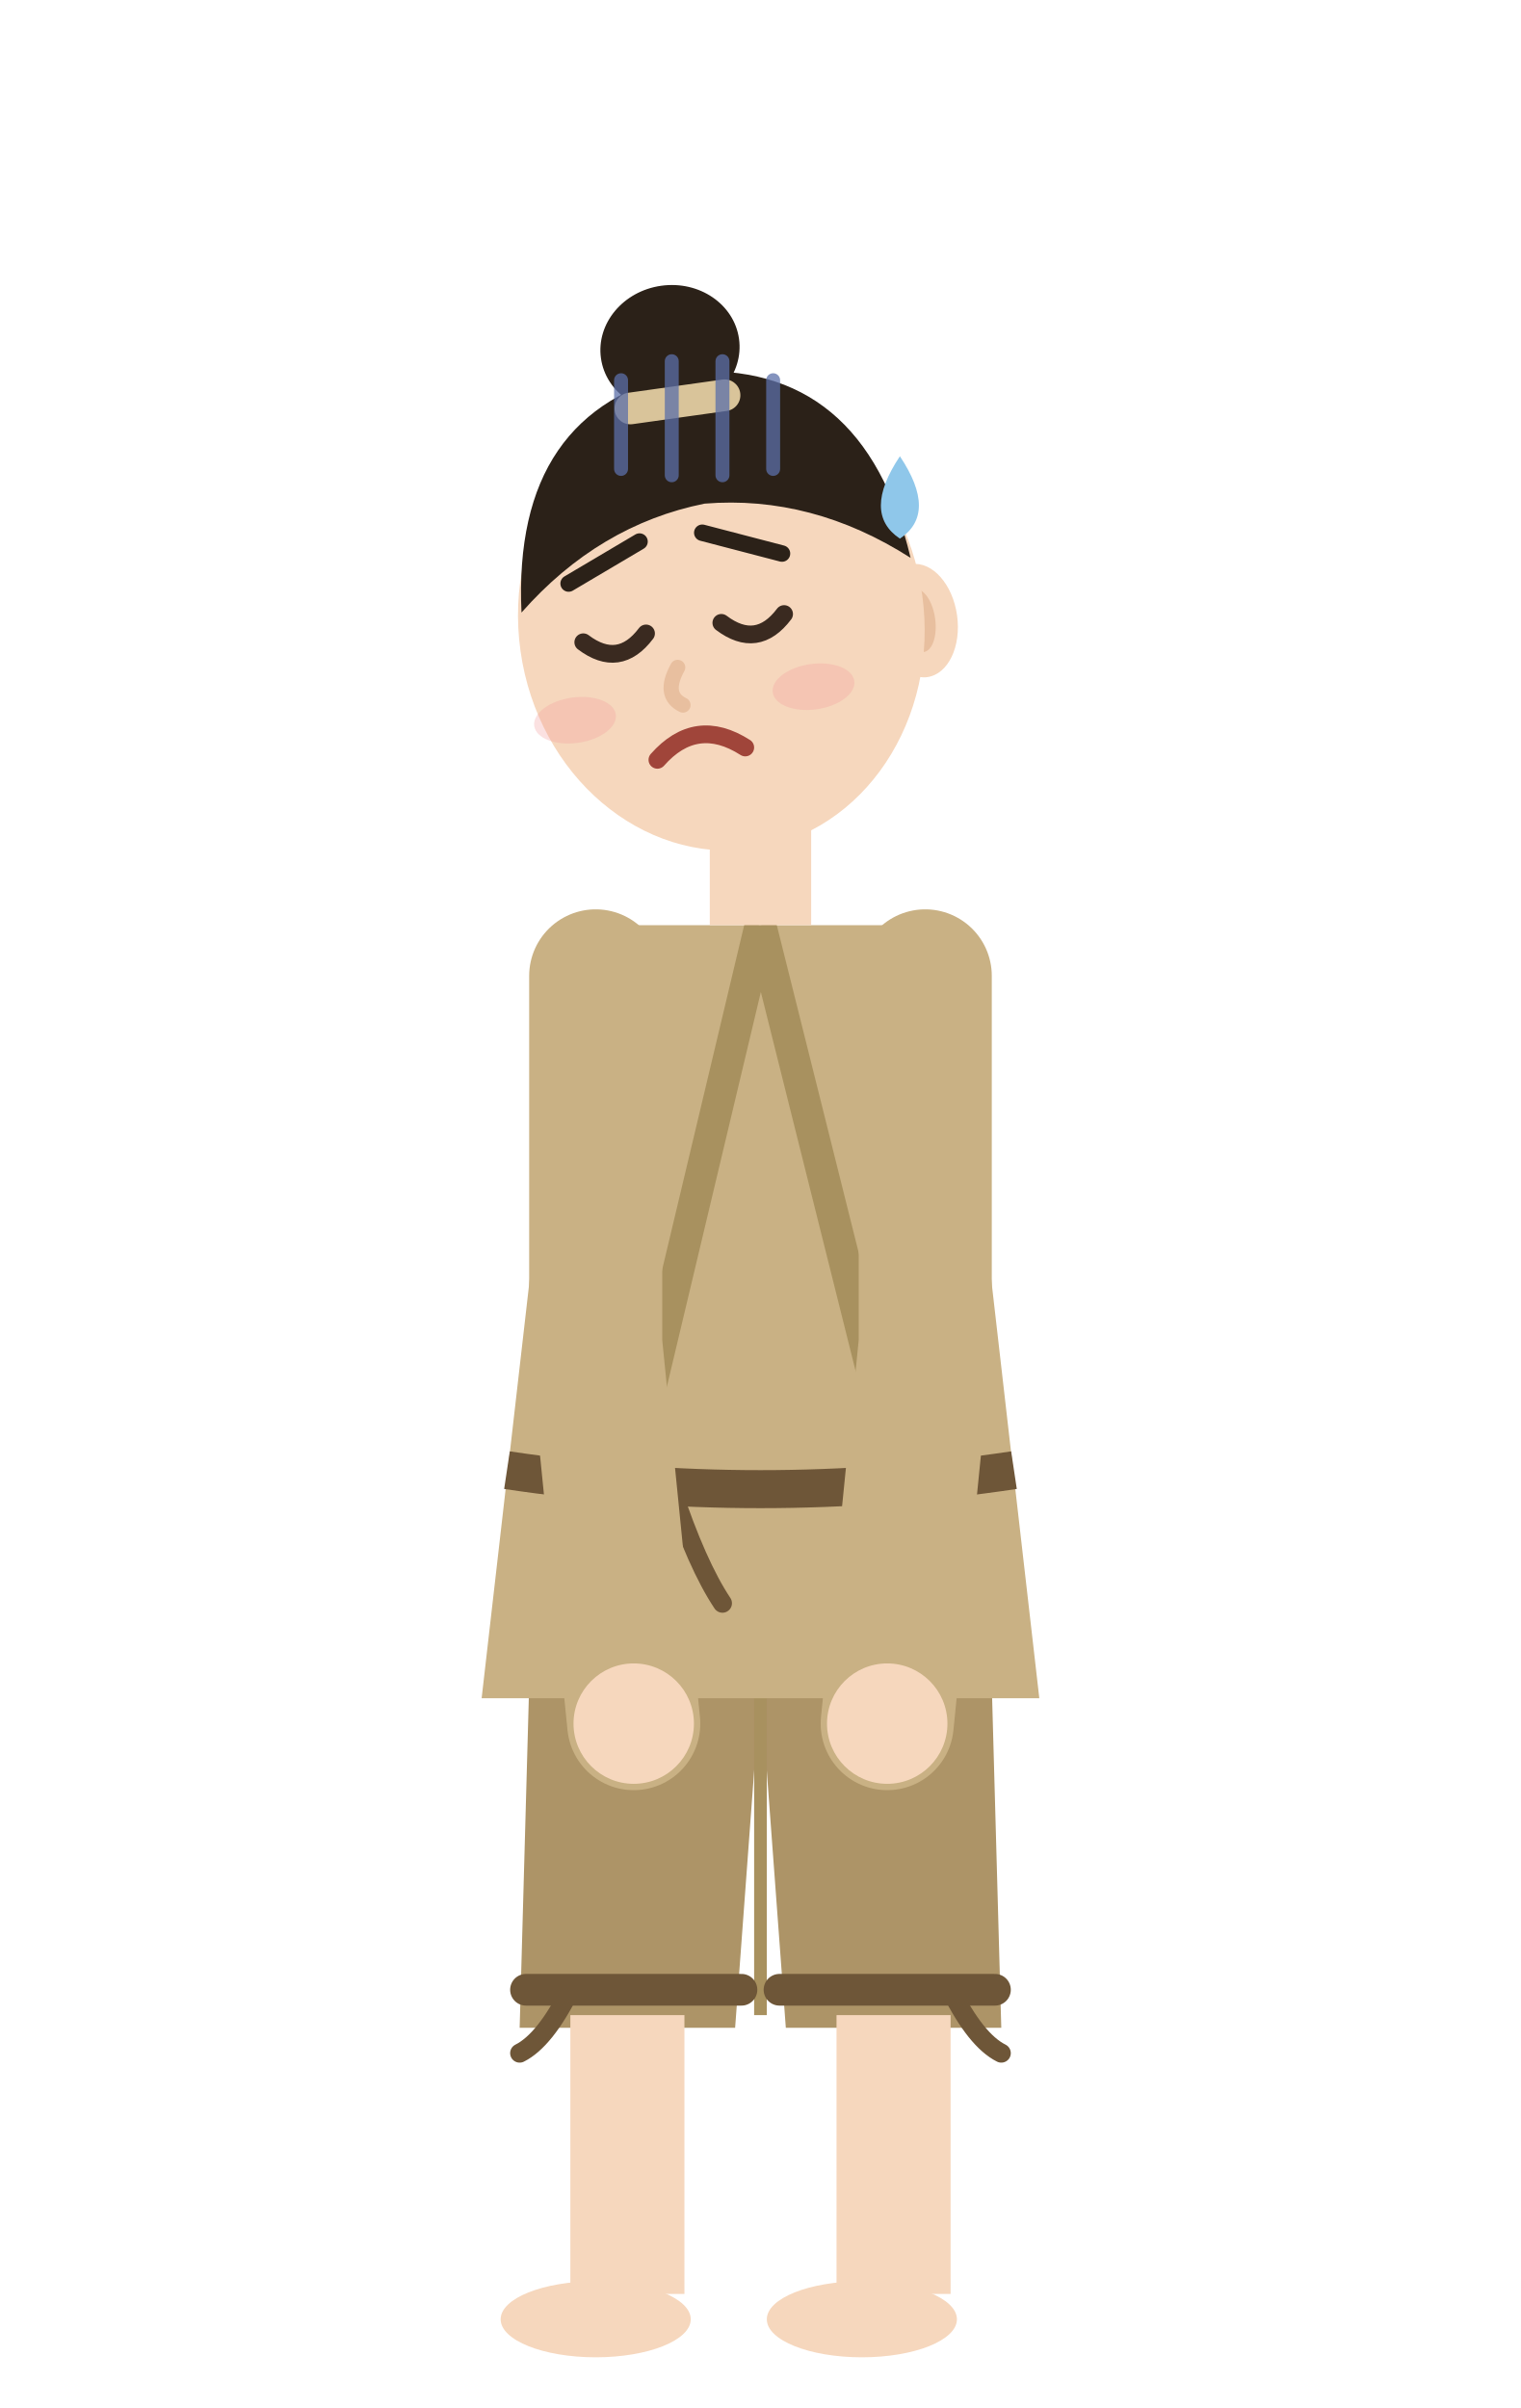
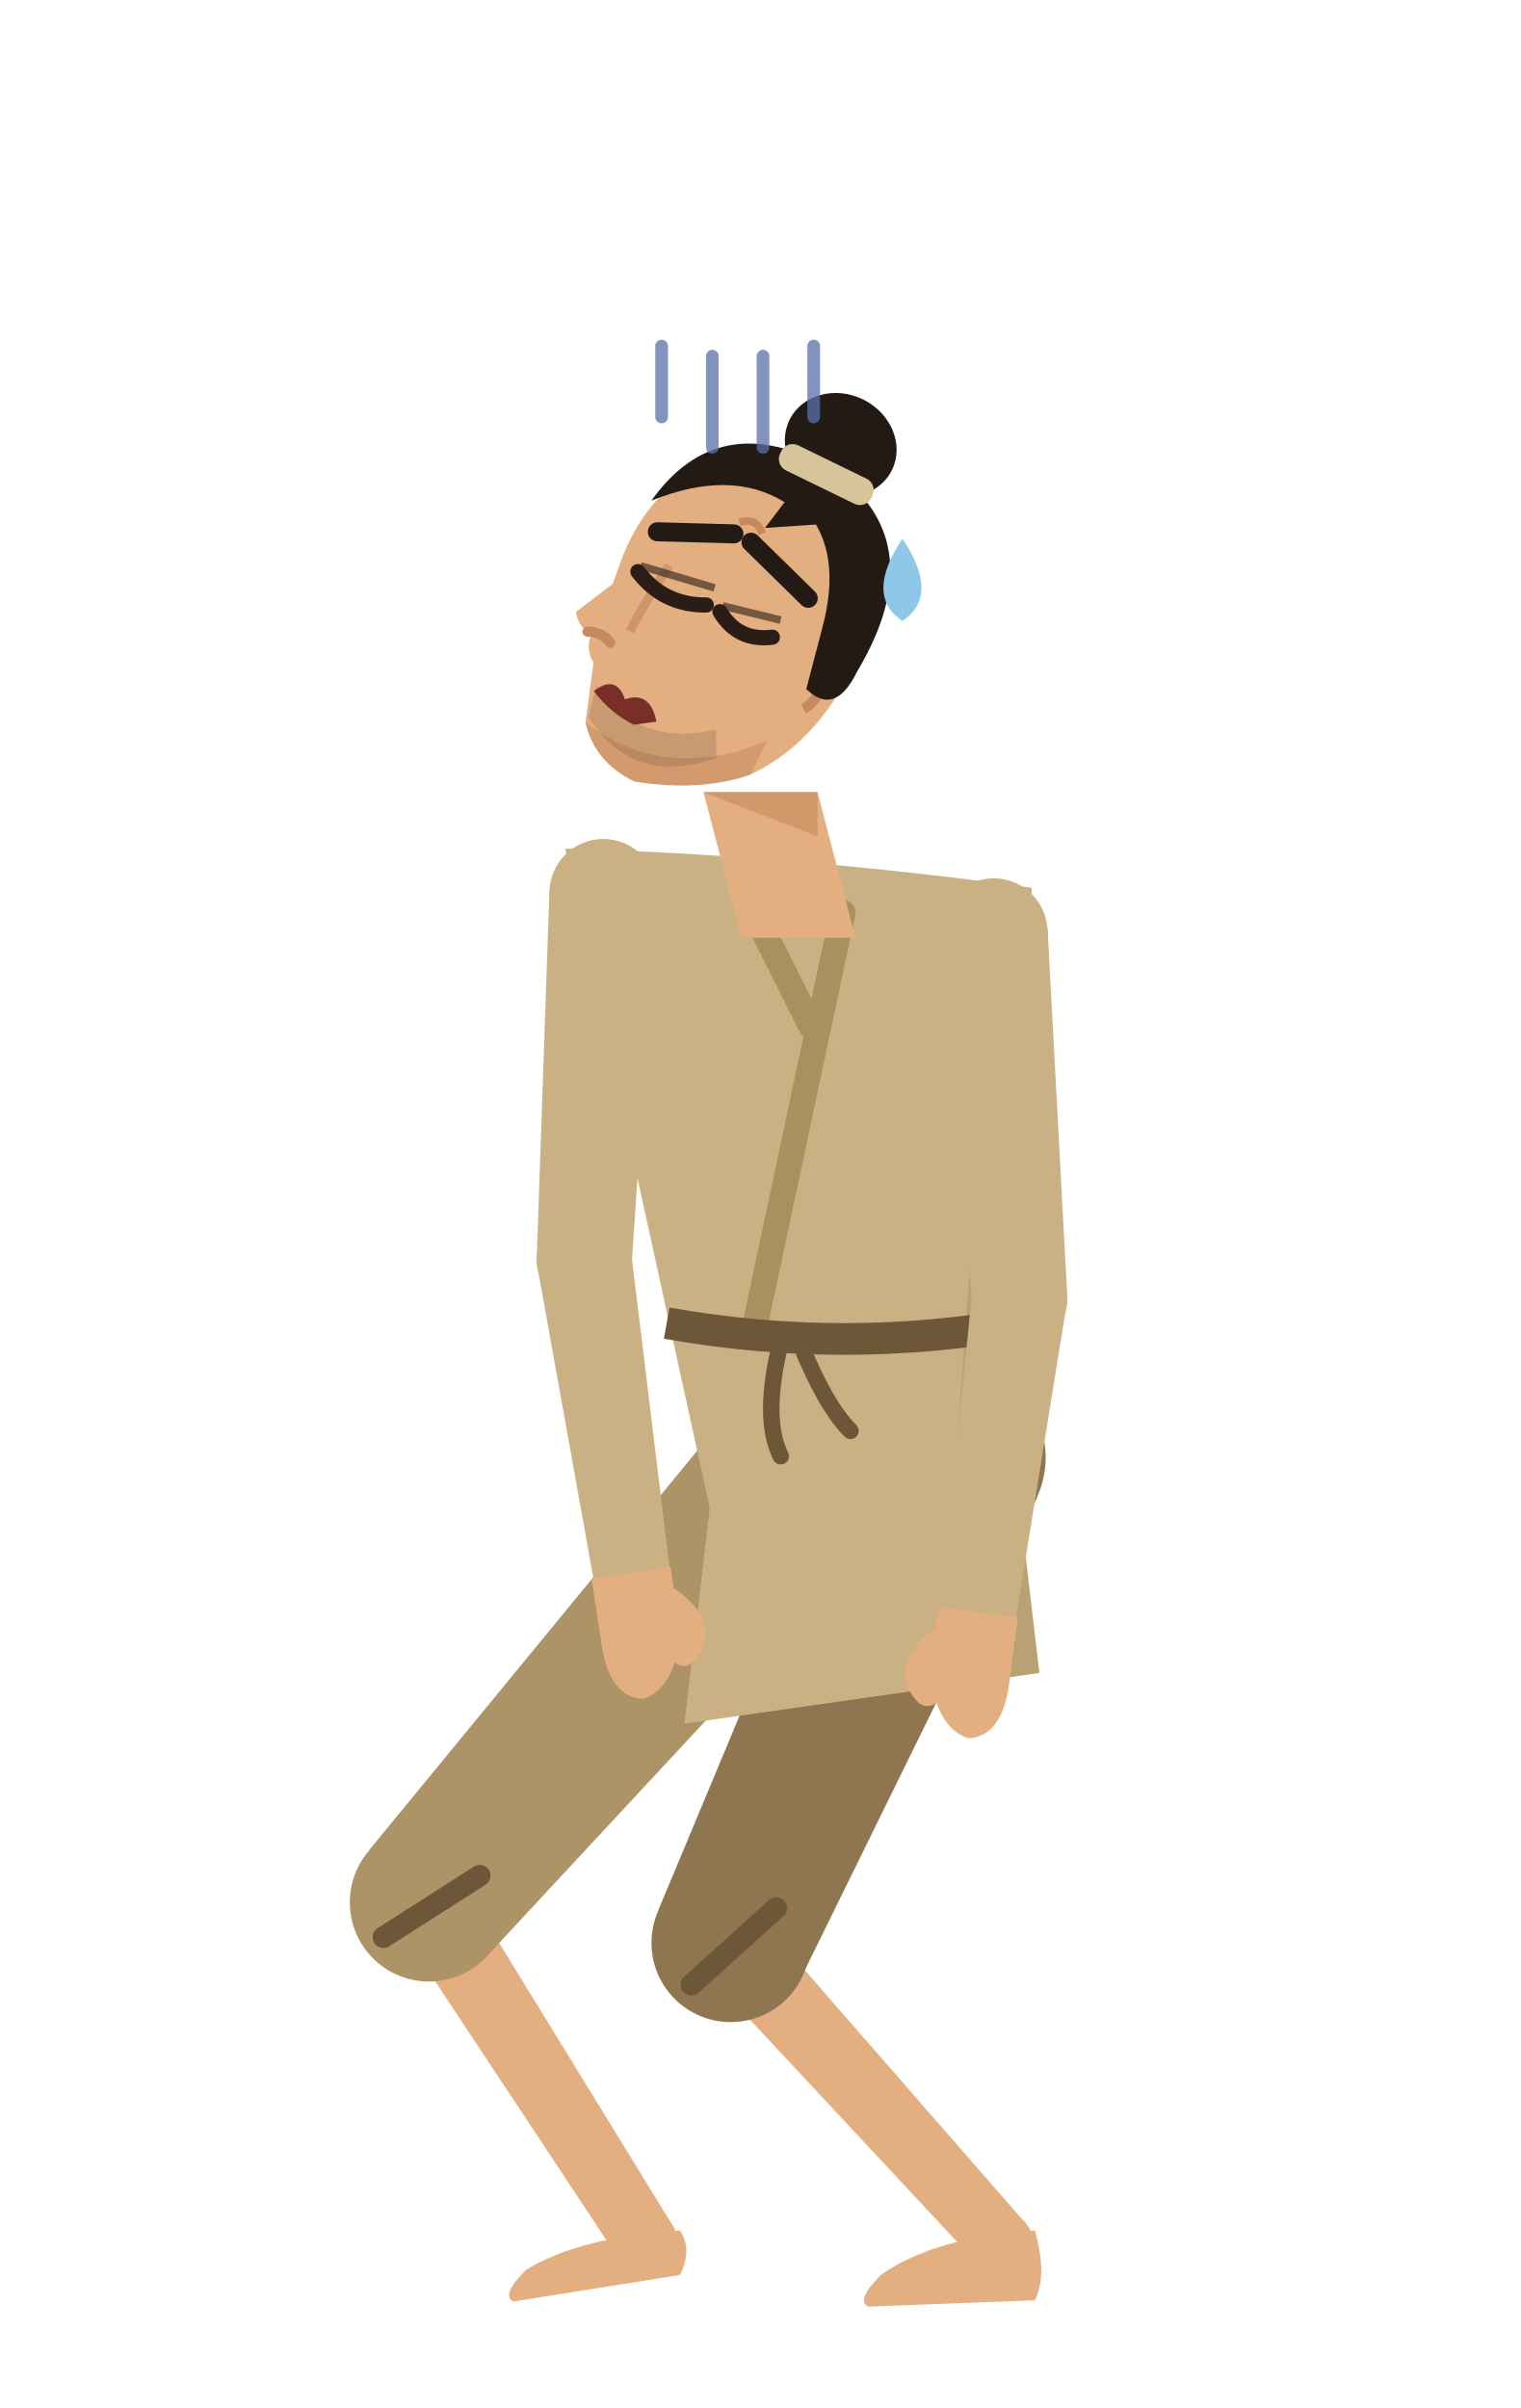
<svg xmlns="http://www.w3.org/2000/svg" width="240" height="380" viewBox="0 -20 240 380">
-   <path d="M84 228 L82 300 L116 300 L120 246 L124 300 L158 300 L156 228 Z" fill="#ad9467" />
-   <path d="M120 246 v52" stroke="#a8915f" stroke-width="2" />
-   <path d="M83 294 h34 M123 294 h34" stroke="#6e5638" stroke-width="5" stroke-linecap="round" />
-   <path d="M90 294 q-4 8 -8 10 M150 294 q4 8 8 10" stroke="#6e5638" stroke-width="3" fill="none" stroke-linecap="round" />
-   <rect x="90" y="298" width="18" height="44" fill="#f6d7bd" />
-   <rect x="132" y="298" width="18" height="44" fill="#f6d7bd" />
-   <ellipse cx="94" cy="346" rx="15" ry="6" fill="#f6d7bd" />
-   <ellipse cx="136" cy="346" rx="15" ry="6" fill="#f6d7bd" />
-   <path d="M90 126 L150 126 L164 248 L76 248 Z" fill="#c9b184" />
-   <path d="M120 126 L100 210 M120 126 L142 214" stroke="#a8915f" stroke-width="5" fill="none" />
-   <path d="M120 126 L142 214 L142 248" stroke="#a8915f" stroke-width="2" fill="none" />
-   <path d="M80 212 Q120 218 160 212" stroke="#6e5638" stroke-width="6" fill="none" />
-   <path d="M104 215 q-4 14 -2 22 M106 215 q4 12 8 18" stroke="#6e5638" stroke-width="3" fill="none" stroke-linecap="round" />
-   <rect x="112" y="104" width="16" height="22" fill="#f6d7bd" />
-   <g transform="translate(-2 8)">
-     <g transform="rotate(-8 120 100)">
-       <ellipse cx="151" cy="74" rx="6" ry="9" fill="#f6d7bd" />
-       <ellipse cx="151" cy="74" rx="2.5" ry="5" fill="#e8bf9f" />
-       <ellipse cx="120" cy="70" rx="32" ry="36" fill="#f6d7bd" />
-       <path d="M112.2 76 q-3 4 0 6" fill="none" stroke="#e8bf9f" stroke-width="2.4" stroke-linecap="round" />
-       <path d="M98 70 q5 5 10 0" fill="none" stroke="#3a2a20" stroke-width="2.8" stroke-linecap="round" />
-       <path d="M120 70 q5 5 10 0" fill="none" stroke="#3a2a20" stroke-width="2.8" stroke-linecap="round" />
-       <path d="M97 60.5 L109 55.5" stroke="#2b2118" stroke-width="2.6" stroke-linecap="round" />
-       <path d="M119 55.5 L131 60.5" stroke="#2b2118" stroke-width="2.6" stroke-linecap="round" />
-       <path d="M107 90 q7 -6 14 0" fill="none" stroke="#a0453a" stroke-width="2.8" stroke-linecap="round" />
-       <ellipse cx="95" cy="82" rx="6.5" ry="3.6" fill="#f29c9c" opacity="0.3" />
-       <ellipse cx="133" cy="82" rx="6.5" ry="3.6" fill="#f29c9c" opacity="0.3" />
-     </g>
-     <g transform="rotate(-8 120 100)">
-       <path d="M89 64 q3 -32 31 -34 q28 2 31 34 q-14 -12 -31 -13 q-17 1 -31 13 z" fill="#2b2118" />
-       <ellipse cx="118" cy="26" rx="11" ry="10" fill="#2b2118" />
-       <rect x="108" y="32" width="20" height="5" rx="2.5" fill="#d9c49a" />
-     </g>
+   <path d="M111.8 291.7 L154.3 337.3 L161.7 330.7 L120.7 283.7 Z" fill="#e3ae80" />
+   <circle cx="116.3" cy="287.7" r="6" fill="#e3ae80" />
+   <circle cx="158" cy="334" r="5" fill="#e3ae80" />
+   <path d="M163.3 332 Q147.5 333 139 339 Q135 343 137 344 L163.3 343 Q165.3 339 163.3 332 Z" fill="#e3ae80" />
+   <path d="M63.4 284.7 L97.8 336.7 L106.2 331.3 L73.6 278.2 Z" fill="#e3ae80" />
+   <circle cx="68.5" cy="281.5" r="6" fill="#e3ae80" />
+   <circle cx="102" cy="334" r="5" fill="#e3ae80" />
+   <path d="M107.3 332 Q91.5 333 83 338.2 Q79 342.2 81 343.2 L107.3 339 Q109.3 335 107.3 332 Z" fill="#e3ae80" />
+   <path d="M112 214 L160 206 L158 232 L114 240 Z" fill="#ad9467" />
+   <path d="M136.3 203.8 L103.9 281.4 L126.6 291.7 L163.7 216.2 Z" fill="#8e7650" />
+   <circle cx="150" cy="210" r="15" fill="#8e7650" />
+   <circle cx="115.3" cy="286.6" r="12.5" fill="#8e7650" />
+   <path d="M109.1 293.2 L122.5 281.1" stroke="#6e5638" stroke-width="3.4" stroke-linecap="round" />
+   <path d="M110.7 208.1 L58.3 271.9 L77.1 288.4 L133.3 227.9 Z" fill="#ad9467" />
+   <circle cx="122" cy="218" r="15" fill="#ad9467" />
+   <circle cx="67.7" cy="280.2" r="12.5" fill="#ad9467" />
+   <path d="M60.5 285.7 L75.7 276" stroke="#6e5638" stroke-width="3.4" stroke-linecap="round" />
+   <path d="M89.2 113.9 Q126 115 162.8 120.1 L160 210 L164 244 L108 252 L112 218 Z" fill="#c9b184" />
+   <path d="M156.2 135.4 L160.8 125.1 L160 210 L164 244 L148.3 246.2 Z" fill="#a8915f" opacity=".5" />
+   <path d="M133 124 L119.2 188.8 M119 124 L128 142" stroke="#a8915f" stroke-width="4" fill="none" stroke-linecap="round" />
+   <path d="M105.2 188.8 Q133.2 193.8 161.2 188.8" stroke="#6e5638" stroke-width="5" fill="none" />
+   <path d="M123.2 191.8 q-3 12 0 18 M126.2 191.8 q4 10 8 14" stroke="#6e5638" stroke-width="2.6" fill="none" stroke-linecap="round" />
+   <path d="M117 128 L111 105 L129 105 L135 128 Z" fill="#e3ae80" />
+   <path d="M111 105 L129 105 L129 112 Z" fill="#c58a5c" opacity=".6" />
+   <g transform="translate(116.4 79) rotate(26) scale(-1 1)">
+     <path d="M-19 -6 Q-20 10 -12 20 Q-6 26 4 29 Q11 29 15 24 L18 15 Q21 13 20 9 L21 0 Q23 -16 12 -24 Q2 -29 -10 -26 Q-19 -20 -19 -6 Z" fill="#e3ae80" />
+     <path d="M-12 20 Q-6 26 4 29 Q11 29 15 24 Q6 26 -2 22 Q-8 19 -12 14 Z" fill="#c58a5c" opacity=".55" />
+     <ellipse cx="-14" cy="3" rx="4.5" ry="7.5" fill="#e3ae80" />
+     <path d="M-15 0 q-2 4 0 7" stroke="#c58a5c" stroke-width="1.6" fill="none" />
+     <path d="M18 -3 L24 9 Q22 12 17 11 Z" fill="#e3ae80" />
+     <path d="M17 11 q2 -1 4 0" stroke="#c58a5c" stroke-width="1.6" fill="none" stroke-linecap="round" />
+     <path d="M14 -4 Q15 4 15 8" stroke="#c58a5c" stroke-width="1.4" fill="none" opacity=".7" />
+     <path d="M-6 20 Q4 30 15 23 L16 18 Q6 24 -4 16 Z" fill="#3a2a20" opacity=".16" />
+     <path d="M-5.6 -1 q4.6 3 9.2 0" stroke="#2a1d16" stroke-width="2.4" fill="none" stroke-linecap="round" />
+     <path d="M-5.6 -4 l9.2 2" stroke="#2a1d16" stroke-width="1.2" opacity=".6" />
+     <path d="M6 -1 q6 3 12 0" stroke="#2a1d16" stroke-width="2.4" fill="none" stroke-linecap="round" />
+     <path d="M6 -4 l12 2" stroke="#2a1d16" stroke-width="1.2" opacity=".6" />
+     <path d="M-8 -9 L4 -13" stroke="#231a14" stroke-width="3" stroke-linecap="round" />
+     <path d="M7 -13 L18 -8" stroke="#231a14" stroke-width="3" stroke-linecap="round" />
+     <path d="M3 -15 q2 -2 4 0" stroke="#c58a5c" stroke-width="1.2" fill="none" />
+     <path d="M5 19 Q8 15 11 18 Q14 15 16 19 Q12 21 8 21 Z" fill="#7a2e28" />
+     <path d="M-20 -2 Q-22 -26 -2 -29 Q18 -30 21 -12 Q12 -22 2 -21 L3 -16 L-4 -20 Q-10 -16 -12 -6 L-14 4 Q-20 6 -20 -2 Z" fill="#231a14" />
+     <ellipse cx="-2" cy="-33" rx="9" ry="8" fill="#231a14" />
+     <rect x="-10" y="-30" width="16" height="4.4" rx="2" fill="#d8c49a" />
  </g>
-   <g stroke="#5b6fa8" stroke-width="2.2" opacity=".75" stroke-linecap="round">
-     <path d="M98 40 v14 M106 37 v18 M114 37 v18 M122 40 v14" />
+   <path d="M148.4 127.7 L153.4 185.5 L168.4 184.4 L165.3 126.5 Z" fill="#c9b184" />
+   <circle cx="156.8" cy="127.1" r="8.5" fill="#c9b184" />
+   <circle cx="160.9" cy="185" r="7.5" fill="#c9b184" />
+   <path d="M153.4 184 L148.1 235.7 L160 237.3 L168.3 185.9 Z" fill="#c9b184" />
+   <circle cx="160.9" cy="185" r="7.5" fill="#c9b184" />
+   <circle cx="154.1" cy="236.5" r="6" fill="#c9b184" />
+   <g transform="translate(154.1 236.5) rotate(97.5) scale(1.05 -1.05)">
+     <path d="M-2 -6 L8 -6 Q16 -4 17 1 Q16 6 8 6 L-2 6 Z" fill="#e3ae80" />
+     <path d="M3 -5 Q8 -10 11 -6" stroke="#e3ae80" stroke-width="4" stroke-linecap="round" fill="none" />
  </g>
-   <path d="M142 52 q6 9 0 13 q-6 -4 0 -13 z" fill="#8fc7ea" />
-   <polyline points="94,134 94,192 100,252" fill="none" stroke="#c9b184" stroke-width="21" stroke-linecap="round" stroke-linejoin="round" />
-   <circle cx="100" cy="252" r="9.5" fill="#f6d7bd" />
-   <polyline points="146,134 146,192 140,252" fill="none" stroke="#c9b184" stroke-width="21" stroke-linecap="round" stroke-linejoin="round" />
-   <circle cx="140" cy="252" r="9.5" fill="#f6d7bd" />
+   <path d="M86.7 120.5 L84.7 178.4 L99.7 179.2 L103.6 121.3 Z" fill="#c9b184" />
+   <circle cx="95.2" cy="120.9" r="8.5" fill="#c9b184" />
+   <circle cx="92.2" cy="178.8" r="7.5" fill="#c9b184" />
+   <path d="M84.8 179.9 L94 231.1 L105.9 229.4 L99.6 177.7 Z" fill="#c9b184" />
+   <circle cx="92.2" cy="178.8" r="7.5" fill="#c9b184" />
+   <circle cx="99.9" cy="230.3" r="6" fill="#c9b184" />
+   <g transform="translate(99.9 230.3) rotate(81.4) scale(1.05 1.05)">
+     <path d="M-2 -6 L8 -6 Q16 -4 17 1 Q16 6 8 6 L-2 6 Z" fill="#e3ae80" />
+     <path d="M3 -5 Q8 -10 11 -6" stroke="#e3ae80" stroke-width="4" stroke-linecap="round" fill="none" />
+   </g>
+   <g stroke="#5b6fa8" stroke-width="2" opacity=".75" stroke-linecap="round">
+     <path d="M104.4 34.6 v11.2" />
+     <path d="M112.4 36.2 v14.4" />
+     <path d="M120.4 36.2 v14.4" />
+     <path d="M128.4 34.6 v11.2" />
+   </g>
+   <path d="M142.4 65 q6 9 0 13 q-6 -4 0 -13 z" fill="#8fc7ea" />
</svg>
